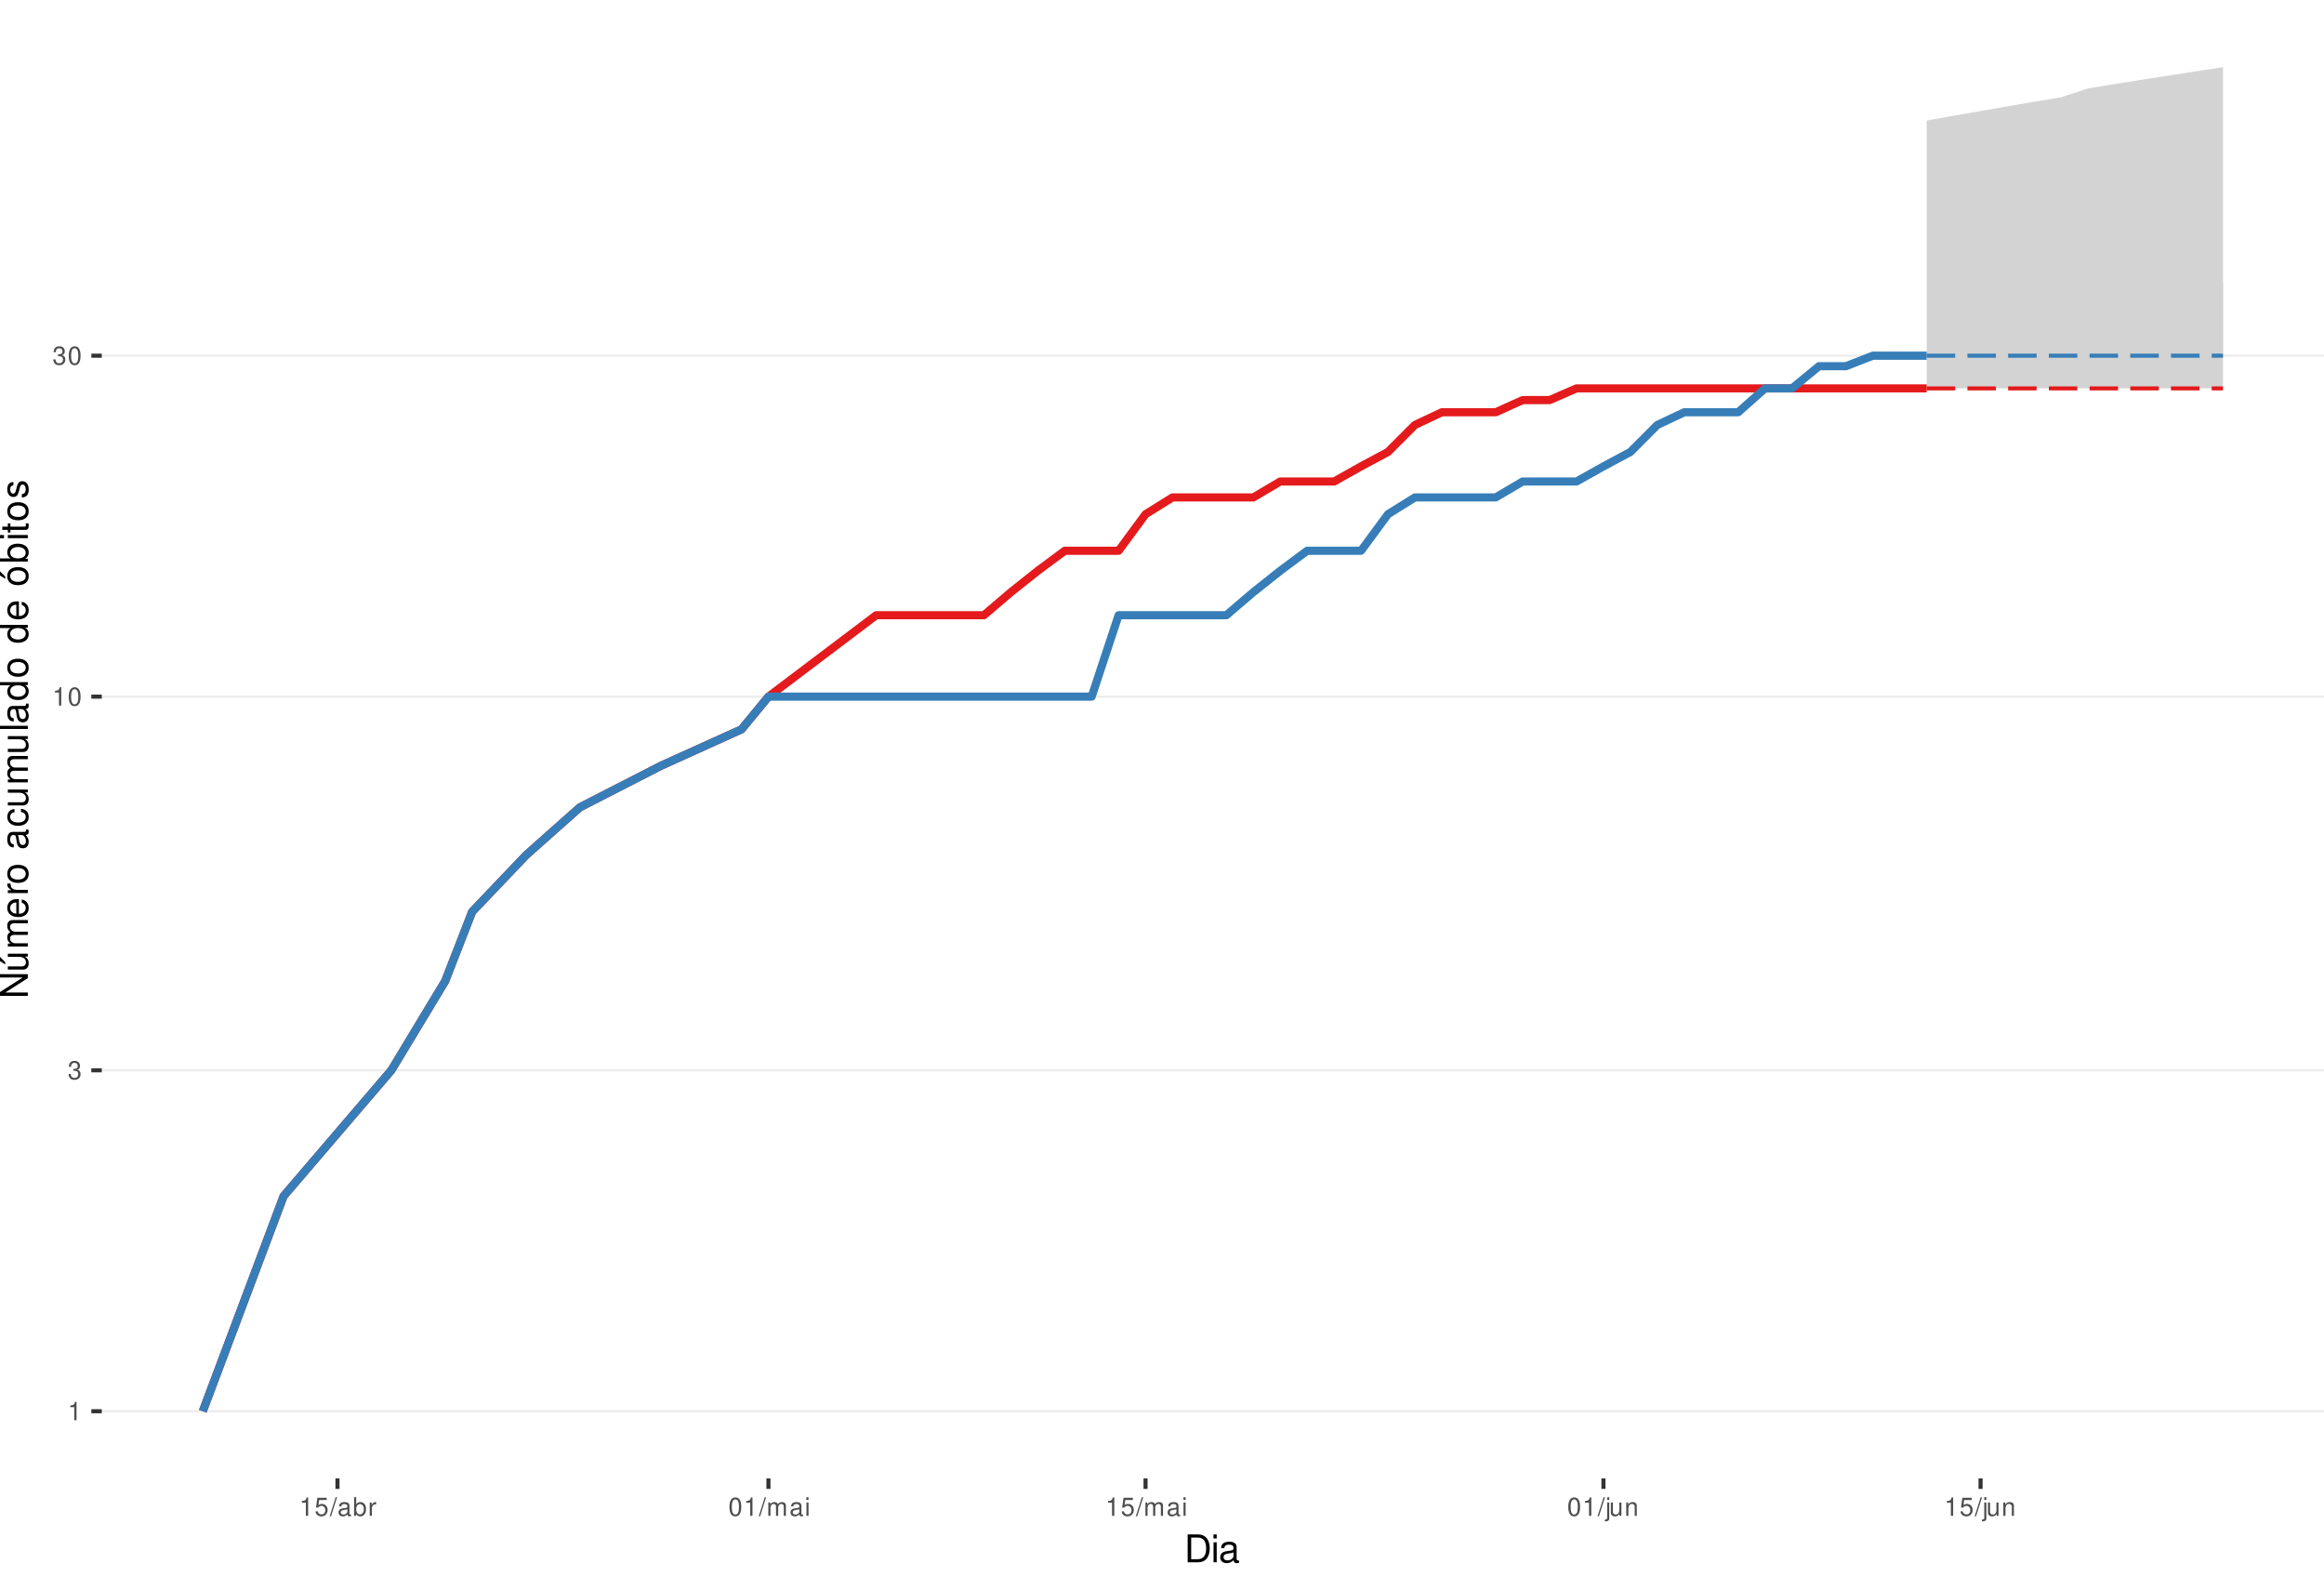
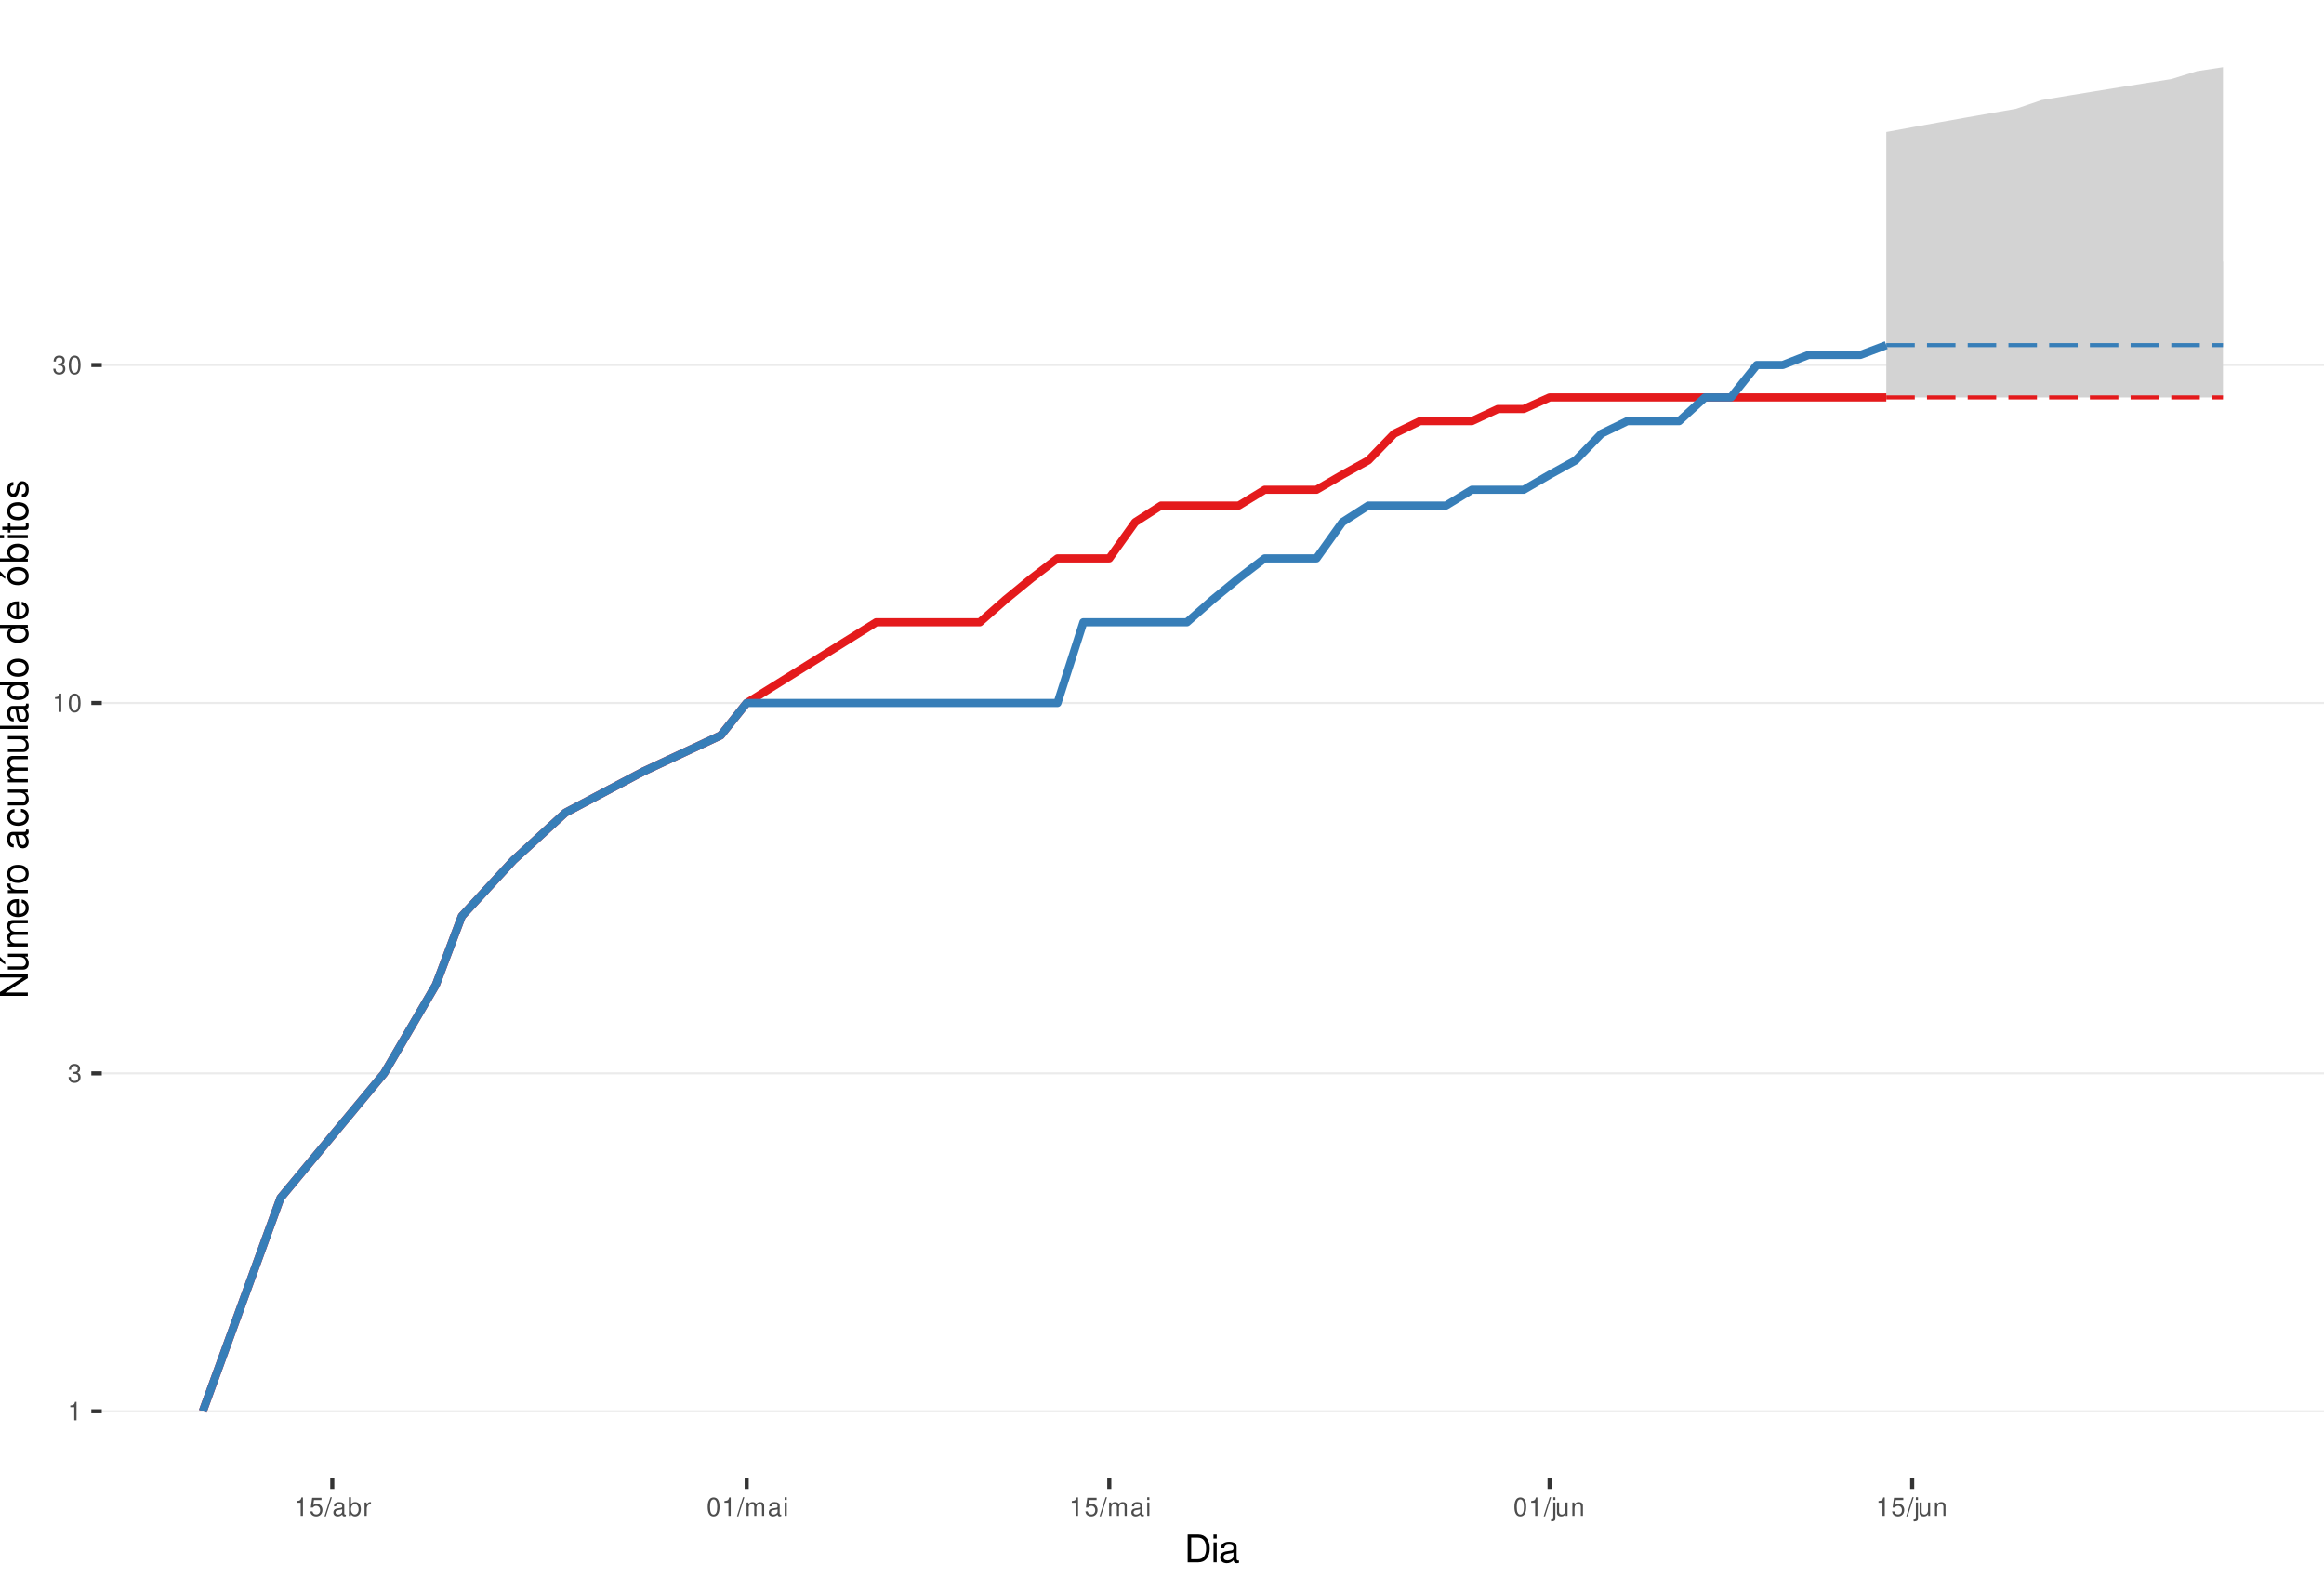
<svg xmlns="http://www.w3.org/2000/svg" xmlns:xlink="http://www.w3.org/1999/xlink" width="609pt" height="413pt" viewBox="0 0 609 413" version="1.1">
  <defs>
    <g>
      <symbol overflow="visible" id="glyph0-0">
        <path style="stroke:none;" d="" />
      </symbol>
      <symbol overflow="visible" id="glyph0-1">
        <path style="stroke:none;" d="M 1.719 -3.422 L 1.719 0 L 2.312 0 L 2.312 -4.812 L 1.922 -4.812 C 1.719 -4.078 1.578 -3.969 0.672 -3.859 L 0.672 -3.422 Z M 1.719 -3.422 " />
      </symbol>
      <symbol overflow="visible" id="glyph0-2">
        <path style="stroke:none;" d="M 1.469 -2.219 L 1.797 -2.219 C 2.422 -2.219 2.766 -1.922 2.766 -1.344 C 2.766 -0.734 2.406 -0.359 1.797 -0.359 C 1.156 -0.359 0.844 -0.688 0.797 -1.391 L 0.219 -1.391 C 0.234 -1.016 0.312 -0.766 0.422 -0.547 C 0.672 -0.078 1.125 0.156 1.766 0.156 C 2.75 0.156 3.375 -0.438 3.375 -1.344 C 3.375 -1.953 3.141 -2.297 2.562 -2.484 C 3.016 -2.672 3.234 -3 3.234 -3.484 C 3.234 -4.312 2.688 -4.812 1.797 -4.812 C 0.844 -4.812 0.328 -4.281 0.312 -3.266 L 0.906 -3.266 C 0.906 -3.547 0.938 -3.719 1 -3.875 C 1.141 -4.141 1.438 -4.297 1.797 -4.297 C 2.312 -4.297 2.625 -3.984 2.625 -3.469 C 2.625 -3.125 2.516 -2.922 2.25 -2.812 C 2.094 -2.75 1.875 -2.719 1.469 -2.703 Z M 1.469 -2.219 " />
      </symbol>
      <symbol overflow="visible" id="glyph0-3">
        <path style="stroke:none;" d="M 1.828 -4.812 C 1.391 -4.812 0.984 -4.609 0.75 -4.281 C 0.438 -3.859 0.281 -3.219 0.281 -2.328 C 0.281 -0.703 0.812 0.156 1.828 0.156 C 2.828 0.156 3.375 -0.703 3.375 -2.297 C 3.375 -3.219 3.234 -3.844 2.922 -4.281 C 2.672 -4.625 2.281 -4.812 1.828 -4.812 Z M 1.828 -4.297 C 2.469 -4.297 2.781 -3.641 2.781 -2.344 C 2.781 -0.969 2.469 -0.328 1.812 -0.328 C 1.203 -0.328 0.891 -1 0.891 -2.328 C 0.891 -3.641 1.203 -4.297 1.828 -4.297 Z M 1.828 -4.297 " />
      </symbol>
      <symbol overflow="visible" id="glyph0-4">
        <path style="stroke:none;" d="M 3.172 -4.719 L 0.734 -4.719 L 0.375 -2.156 L 0.922 -2.156 C 1.188 -2.469 1.422 -2.594 1.797 -2.594 C 2.422 -2.594 2.812 -2.156 2.812 -1.453 C 2.812 -0.781 2.422 -0.359 1.781 -0.359 C 1.266 -0.359 0.953 -0.625 0.812 -1.156 L 0.234 -1.156 C 0.312 -0.766 0.375 -0.578 0.516 -0.406 C 0.781 -0.047 1.266 0.156 1.797 0.156 C 2.75 0.156 3.422 -0.547 3.422 -1.531 C 3.422 -2.469 2.797 -3.109 1.891 -3.109 C 1.562 -3.109 1.297 -3.016 1.016 -2.828 L 1.203 -4.141 L 3.172 -4.141 Z M 3.172 -4.719 " />
      </symbol>
      <symbol overflow="visible" id="glyph0-5">
        <path style="stroke:none;" d="M 1.531 -4.859 L -0.047 0.141 L 0.312 0.141 L 1.891 -4.859 Z M 1.531 -4.859 " />
      </symbol>
      <symbol overflow="visible" id="glyph0-6">
        <path style="stroke:none;" d="M 3.562 -0.328 C 3.5 -0.312 3.469 -0.312 3.438 -0.312 C 3.25 -0.312 3.141 -0.406 3.141 -0.578 L 3.141 -2.641 C 3.141 -3.25 2.688 -3.594 1.828 -3.594 C 1.312 -3.594 0.906 -3.438 0.672 -3.188 C 0.516 -3 0.453 -2.797 0.438 -2.453 L 0.984 -2.453 C 1.031 -2.875 1.297 -3.078 1.812 -3.078 C 2.312 -3.078 2.594 -2.891 2.594 -2.562 L 2.594 -2.406 C 2.578 -2.172 2.469 -2.078 2.016 -2.031 C 1.219 -1.922 1.109 -1.891 0.891 -1.812 C 0.484 -1.641 0.281 -1.328 0.281 -0.875 C 0.281 -0.25 0.719 0.156 1.422 0.156 C 1.859 0.156 2.219 0 2.609 -0.359 C 2.656 0 2.828 0.156 3.188 0.156 C 3.297 0.156 3.375 0.141 3.562 0.094 Z M 2.594 -1.094 C 2.594 -0.906 2.531 -0.797 2.375 -0.641 C 2.141 -0.438 1.875 -0.328 1.547 -0.328 C 1.109 -0.328 0.859 -0.547 0.859 -0.891 C 0.859 -1.266 1.094 -1.438 1.703 -1.531 C 2.297 -1.609 2.406 -1.641 2.594 -1.719 Z M 2.594 -1.094 " />
      </symbol>
      <symbol overflow="visible" id="glyph0-7">
        <path style="stroke:none;" d="M 0.359 -4.859 L 0.359 0 L 0.859 0 L 0.859 -0.453 C 1.125 -0.047 1.484 0.156 1.969 0.156 C 2.875 0.156 3.484 -0.594 3.484 -1.75 C 3.484 -2.891 2.922 -3.594 1.984 -3.594 C 1.516 -3.594 1.172 -3.406 0.906 -3.016 L 0.906 -4.859 Z M 1.891 -3.062 C 2.5 -3.062 2.906 -2.531 2.906 -1.703 C 2.906 -0.906 2.484 -0.359 1.891 -0.359 C 1.297 -0.359 0.906 -0.906 0.906 -1.719 C 0.906 -2.531 1.297 -3.062 1.891 -3.062 Z M 1.891 -3.062 " />
      </symbol>
      <symbol overflow="visible" id="glyph0-8">
        <path style="stroke:none;" d="M 0.453 -3.484 L 0.453 0 L 1.016 0 L 1.016 -1.812 C 1.031 -2.656 1.375 -3.016 2.141 -3 L 2.141 -3.562 C 2.047 -3.578 1.984 -3.594 1.922 -3.594 C 1.562 -3.594 1.297 -3.375 0.969 -2.859 L 0.969 -3.484 Z M 0.453 -3.484 " />
      </symbol>
      <symbol overflow="visible" id="glyph0-9">
        <path style="stroke:none;" d="M 0.469 -3.484 L 0.469 0 L 1.031 0 L 1.031 -2.188 C 1.031 -2.703 1.391 -3.109 1.844 -3.109 C 2.25 -3.109 2.484 -2.844 2.484 -2.406 L 2.484 0 L 3.047 0 L 3.047 -2.188 C 3.047 -2.703 3.422 -3.109 3.875 -3.109 C 4.266 -3.109 4.516 -2.844 4.516 -2.406 L 4.516 0 L 5.078 0 L 5.078 -2.609 C 5.078 -3.234 4.719 -3.594 4.062 -3.594 C 3.594 -3.594 3.312 -3.453 2.984 -3.062 C 2.781 -3.422 2.5 -3.594 2.047 -3.594 C 1.578 -3.594 1.266 -3.422 0.984 -3 L 0.984 -3.484 Z M 0.469 -3.484 " />
      </symbol>
      <symbol overflow="visible" id="glyph0-10">
        <path style="stroke:none;" d="M 1 -3.484 L 0.453 -3.484 L 0.453 0 L 1 0 Z M 1 -4.859 L 0.438 -4.859 L 0.438 -4.156 L 1 -4.156 Z M 1 -4.859 " />
      </symbol>
      <symbol overflow="visible" id="glyph0-11">
        <path style="stroke:none;" d="M 0.469 -3.484 L 0.469 0.5 C 0.469 0.859 0.359 0.969 0.016 0.969 C -0.031 0.969 -0.047 0.969 -0.125 0.953 L -0.125 1.438 C -0.047 1.438 -0.016 1.453 0.062 1.453 C 0.688 1.453 1.016 1.203 1.016 0.719 L 1.016 -3.484 Z M 1.016 -4.859 L 0.469 -4.859 L 0.469 -4.156 L 1.016 -4.156 Z M 1.016 -4.859 " />
      </symbol>
      <symbol overflow="visible" id="glyph0-12">
        <path style="stroke:none;" d="M 3.203 0 L 3.203 -3.484 L 2.656 -3.484 L 2.656 -1.516 C 2.656 -0.797 2.281 -0.328 1.703 -0.328 C 1.266 -0.328 0.984 -0.594 0.984 -1.016 L 0.984 -3.484 L 0.438 -3.484 L 0.438 -0.797 C 0.438 -0.219 0.859 0.156 1.547 0.156 C 2.062 0.156 2.391 -0.031 2.703 -0.484 L 2.703 0 Z M 3.203 0 " />
      </symbol>
      <symbol overflow="visible" id="glyph0-13">
        <path style="stroke:none;" d="M 0.469 -3.484 L 0.469 0 L 1.031 0 L 1.031 -1.922 C 1.031 -2.641 1.391 -3.109 1.969 -3.109 C 2.406 -3.109 2.688 -2.828 2.688 -2.422 L 2.688 0 L 3.234 0 L 3.234 -2.641 C 3.234 -3.219 2.812 -3.594 2.141 -3.594 C 1.625 -3.594 1.281 -3.391 0.984 -2.906 L 0.984 -3.484 Z M 0.469 -3.484 " />
      </symbol>
      <symbol overflow="visible" id="glyph1-0">
        <path style="stroke:none;" d="" />
      </symbol>
      <symbol overflow="visible" id="glyph1-1">
        <path style="stroke:none;" d="M 0.891 0 L 3.703 0 C 5.547 0 6.672 -1.375 6.672 -3.656 C 6.672 -5.906 5.547 -7.297 3.703 -7.297 L 0.891 -7.297 Z M 1.812 -0.812 L 1.812 -6.469 L 3.547 -6.469 C 4.984 -6.469 5.734 -5.5 5.734 -3.641 C 5.734 -1.797 4.984 -0.812 3.547 -0.812 Z M 1.812 -0.812 " />
      </symbol>
      <symbol overflow="visible" id="glyph1-2">
        <path style="stroke:none;" d="M 1.5 -5.234 L 0.672 -5.234 L 0.672 0 L 1.5 0 Z M 1.5 -7.297 L 0.656 -7.297 L 0.656 -6.234 L 1.5 -6.234 Z M 1.5 -7.297 " />
      </symbol>
      <symbol overflow="visible" id="glyph1-3">
        <path style="stroke:none;" d="M 5.344 -0.484 C 5.266 -0.469 5.219 -0.469 5.172 -0.469 C 4.875 -0.469 4.719 -0.625 4.719 -0.875 L 4.719 -3.953 C 4.719 -4.891 4.047 -5.391 2.75 -5.391 C 1.984 -5.391 1.375 -5.172 1.016 -4.781 C 0.766 -4.516 0.672 -4.203 0.656 -3.688 L 1.484 -3.688 C 1.562 -4.328 1.938 -4.625 2.719 -4.625 C 3.484 -4.625 3.891 -4.344 3.891 -3.844 L 3.891 -3.625 C 3.875 -3.266 3.703 -3.125 3.016 -3.047 C 1.844 -2.891 1.656 -2.844 1.344 -2.719 C 0.734 -2.453 0.422 -2 0.422 -1.312 C 0.422 -0.375 1.078 0.234 2.141 0.234 C 2.797 0.234 3.328 0 3.922 -0.547 C 3.984 0 4.234 0.234 4.781 0.234 C 4.953 0.234 5.062 0.203 5.344 0.141 Z M 3.891 -1.656 C 3.891 -1.375 3.812 -1.203 3.562 -0.969 C 3.219 -0.656 2.812 -0.5 2.312 -0.5 C 1.672 -0.5 1.297 -0.812 1.297 -1.344 C 1.297 -1.891 1.656 -2.172 2.547 -2.297 C 3.438 -2.422 3.609 -2.453 3.891 -2.594 Z M 3.891 -1.656 " />
      </symbol>
      <symbol overflow="visible" id="glyph2-0">
        <path style="stroke:none;" d="" />
      </symbol>
      <symbol overflow="visible" id="glyph2-1">
        <path style="stroke:none;" d="M -7.297 -6.453 L -7.297 -5.578 L -1.328 -5.578 L -7.297 -1.766 L -7.297 -0.766 L 0 -0.766 L 0 -1.641 L -5.906 -1.641 L 0 -5.406 L 0 -6.453 Z M -7.297 -6.453 " />
      </symbol>
      <symbol overflow="visible" id="glyph2-2">
        <path style="stroke:none;" d="M 0 -4.812 L -5.234 -4.812 L -5.234 -3.984 L -2.266 -3.984 C -1.203 -3.984 -0.5 -3.438 -0.5 -2.562 C -0.5 -1.906 -0.906 -1.484 -1.531 -1.484 L -5.234 -1.484 L -5.234 -0.656 L -1.203 -0.656 C -0.328 -0.656 0.234 -1.297 0.234 -2.312 C 0.234 -3.094 -0.047 -3.578 -0.734 -4.062 L 0 -4.062 Z M -7.406 -2.953 L -5.922 -2 L -5.922 -2.594 L -7.406 -4.094 Z M -7.406 -2.953 " />
      </symbol>
      <symbol overflow="visible" id="glyph2-3">
        <path style="stroke:none;" d="M -5.234 -0.703 L 0 -0.703 L 0 -1.547 L -3.297 -1.547 C -4.047 -1.547 -4.656 -2.094 -4.656 -2.766 C -4.656 -3.391 -4.281 -3.734 -3.609 -3.734 L 0 -3.734 L 0 -4.578 L -3.297 -4.578 C -4.047 -4.578 -4.656 -5.125 -4.656 -5.812 C -4.656 -6.422 -4.266 -6.781 -3.609 -6.781 L 0 -6.781 L 0 -7.625 L -3.938 -7.625 C -4.875 -7.625 -5.391 -7.078 -5.391 -6.094 C -5.391 -5.406 -5.188 -4.984 -4.594 -4.484 C -5.156 -4.188 -5.391 -3.766 -5.391 -3.078 C -5.391 -2.375 -5.125 -1.906 -4.5 -1.469 L -5.234 -1.469 Z M -5.234 -0.703 " />
      </symbol>
      <symbol overflow="visible" id="glyph2-4">
        <path style="stroke:none;" d="M -2.344 -5.125 C -3.141 -5.125 -3.625 -5.062 -4.016 -4.922 C -4.875 -4.578 -5.391 -3.781 -5.391 -2.797 C -5.391 -1.344 -4.281 -0.406 -2.547 -0.406 C -0.812 -0.406 0.234 -1.297 0.234 -2.781 C 0.234 -3.984 -0.453 -4.812 -1.594 -5.016 L -1.594 -4.188 C -0.906 -3.953 -0.547 -3.484 -0.547 -2.812 C -0.547 -2.281 -0.781 -1.828 -1.219 -1.547 C -1.516 -1.344 -1.812 -1.281 -2.344 -1.266 Z M -3.016 -1.297 C -3.984 -1.359 -4.625 -1.953 -4.625 -2.797 C -4.625 -3.641 -3.953 -4.234 -3.016 -4.234 Z M -3.016 -1.297 " />
      </symbol>
      <symbol overflow="visible" id="glyph2-5">
        <path style="stroke:none;" d="M -5.234 -0.688 L 0 -0.688 L 0 -1.531 L -2.719 -1.531 C -3.984 -1.547 -4.547 -2.062 -4.516 -3.203 L -5.359 -3.203 C -5.375 -3.062 -5.391 -2.984 -5.391 -2.891 C -5.391 -2.344 -5.062 -1.938 -4.297 -1.453 L -5.234 -1.453 Z M -5.234 -0.688 " />
      </symbol>
      <symbol overflow="visible" id="glyph2-6">
        <path style="stroke:none;" d="M -5.391 -2.719 C -5.391 -1.234 -4.344 -0.359 -2.578 -0.359 C -0.812 -0.359 0.234 -1.234 0.234 -2.734 C 0.234 -4.203 -0.812 -5.094 -2.547 -5.094 C -4.359 -5.094 -5.391 -4.234 -5.391 -2.719 Z M -4.625 -2.734 C -4.625 -3.672 -3.844 -4.234 -2.547 -4.234 C -1.312 -4.234 -0.547 -3.656 -0.547 -2.734 C -0.547 -1.797 -1.312 -1.234 -2.578 -1.234 C -3.844 -1.234 -4.625 -1.797 -4.625 -2.734 Z M -4.625 -2.734 " />
      </symbol>
      <symbol overflow="visible" id="glyph2-7">
        <path style="stroke:none;" d="" />
      </symbol>
      <symbol overflow="visible" id="glyph2-8">
        <path style="stroke:none;" d="M -0.484 -5.344 C -0.469 -5.266 -0.469 -5.219 -0.469 -5.172 C -0.469 -4.875 -0.625 -4.719 -0.875 -4.719 L -3.953 -4.719 C -4.891 -4.719 -5.391 -4.047 -5.391 -2.75 C -5.391 -1.984 -5.172 -1.375 -4.781 -1.016 C -4.516 -0.766 -4.203 -0.672 -3.688 -0.656 L -3.688 -1.484 C -4.328 -1.562 -4.625 -1.938 -4.625 -2.719 C -4.625 -3.484 -4.344 -3.891 -3.844 -3.891 L -3.625 -3.891 C -3.266 -3.875 -3.125 -3.703 -3.047 -3.016 C -2.891 -1.844 -2.844 -1.656 -2.719 -1.344 C -2.453 -0.734 -2 -0.422 -1.312 -0.422 C -0.375 -0.422 0.234 -1.078 0.234 -2.141 C 0.234 -2.797 0 -3.328 -0.547 -3.922 C 0 -3.984 0.234 -4.234 0.234 -4.781 C 0.234 -4.953 0.203 -5.062 0.141 -5.344 Z M -1.656 -3.891 C -1.375 -3.891 -1.203 -3.812 -0.969 -3.562 C -0.656 -3.219 -0.5 -2.812 -0.5 -2.312 C -0.5 -1.672 -0.812 -1.297 -1.344 -1.297 C -1.891 -1.297 -2.172 -1.656 -2.297 -2.547 C -2.422 -3.438 -2.453 -3.609 -2.594 -3.891 Z M -1.656 -3.891 " />
      </symbol>
      <symbol overflow="visible" id="glyph2-9">
        <path style="stroke:none;" d="M -3.484 -4.703 C -3.984 -4.672 -4.312 -4.562 -4.609 -4.359 C -5.094 -4 -5.391 -3.375 -5.391 -2.641 C -5.391 -1.219 -4.266 -0.312 -2.531 -0.312 C -0.844 -0.312 0.234 -1.203 0.234 -2.625 C 0.234 -3.875 -0.516 -4.672 -1.797 -4.766 L -1.797 -3.938 C -0.953 -3.797 -0.547 -3.359 -0.547 -2.656 C -0.547 -1.734 -1.297 -1.188 -2.531 -1.188 C -3.844 -1.188 -4.625 -1.719 -4.625 -2.625 C -4.625 -3.328 -4.203 -3.766 -3.484 -3.875 Z M -3.484 -4.703 " />
      </symbol>
      <symbol overflow="visible" id="glyph2-10">
        <path style="stroke:none;" d="M 0 -4.812 L -5.234 -4.812 L -5.234 -3.984 L -2.266 -3.984 C -1.203 -3.984 -0.5 -3.438 -0.5 -2.562 C -0.5 -1.906 -0.906 -1.484 -1.531 -1.484 L -5.234 -1.484 L -5.234 -0.656 L -1.203 -0.656 C -0.328 -0.656 0.234 -1.297 0.234 -2.312 C 0.234 -3.094 -0.047 -3.578 -0.734 -4.062 L 0 -4.062 Z M 0 -4.812 " />
      </symbol>
      <symbol overflow="visible" id="glyph2-11">
        <path style="stroke:none;" d="M -7.297 -1.516 L -7.297 -0.688 L 0 -0.688 L 0 -1.516 Z M -7.297 -1.516 " />
      </symbol>
      <symbol overflow="visible" id="glyph2-12">
        <path style="stroke:none;" d="M -7.297 -4.953 L -7.297 -4.125 L -4.578 -4.125 C -5.109 -3.766 -5.391 -3.203 -5.391 -2.516 C -5.391 -1.156 -4.297 -0.266 -2.625 -0.266 C -0.859 -0.266 0.234 -1.125 0.234 -2.547 C 0.234 -3.266 -0.047 -3.766 -0.688 -4.203 L 0 -4.203 L 0 -4.953 Z M -4.609 -2.656 C -4.609 -3.547 -3.812 -4.125 -2.562 -4.125 C -1.344 -4.125 -0.547 -3.547 -0.547 -2.656 C -0.547 -1.734 -1.359 -1.125 -2.578 -1.125 C -3.797 -1.125 -4.609 -1.734 -4.609 -2.656 Z M -4.609 -2.656 " />
      </symbol>
      <symbol overflow="visible" id="glyph2-13">
        <path style="stroke:none;" d="M -5.391 -2.719 C -5.391 -1.234 -4.344 -0.359 -2.578 -0.359 C -0.812 -0.359 0.234 -1.234 0.234 -2.734 C 0.234 -4.203 -0.812 -5.094 -2.547 -5.094 C -4.359 -5.094 -5.391 -4.234 -5.391 -2.719 Z M -4.625 -2.734 C -4.625 -3.672 -3.844 -4.234 -2.547 -4.234 C -1.312 -4.234 -0.547 -3.656 -0.547 -2.734 C -0.547 -1.797 -1.312 -1.234 -2.578 -1.234 C -3.844 -1.234 -4.625 -1.797 -4.625 -2.734 Z M -7.406 -2.984 L -5.922 -2.016 L -5.922 -2.625 L -7.406 -4.109 Z M -7.406 -2.984 " />
      </symbol>
      <symbol overflow="visible" id="glyph2-14">
        <path style="stroke:none;" d="M -7.297 -0.547 L 0 -0.547 L 0 -1.297 L -0.672 -1.297 C -0.062 -1.688 0.234 -2.219 0.234 -2.953 C 0.234 -4.328 -0.906 -5.234 -2.641 -5.234 C -4.344 -5.234 -5.391 -4.375 -5.391 -2.984 C -5.391 -2.266 -5.125 -1.766 -4.531 -1.375 L -7.297 -1.375 Z M -4.609 -2.828 C -4.609 -3.766 -3.797 -4.359 -2.547 -4.359 C -1.359 -4.359 -0.547 -3.734 -0.547 -2.828 C -0.547 -1.938 -1.344 -1.375 -2.578 -1.375 C -3.812 -1.375 -4.609 -1.938 -4.609 -2.828 Z M -4.609 -2.828 " />
      </symbol>
      <symbol overflow="visible" id="glyph2-15">
        <path style="stroke:none;" d="M -5.234 -1.5 L -5.234 -0.672 L 0 -0.672 L 0 -1.5 Z M -7.297 -1.5 L -7.297 -0.656 L -6.234 -0.656 L -6.234 -1.5 Z M -7.297 -1.5 " />
      </symbol>
      <symbol overflow="visible" id="glyph2-16">
        <path style="stroke:none;" d="M -5.234 -2.547 L -5.234 -1.688 L -6.688 -1.688 L -6.688 -0.844 L -5.234 -0.844 L -5.234 -0.141 L -4.562 -0.141 L -4.562 -0.844 L -0.594 -0.844 C -0.062 -0.844 0.234 -1.203 0.234 -1.859 C 0.234 -2.078 0.203 -2.266 0.156 -2.547 L -0.547 -2.547 C -0.516 -2.422 -0.5 -2.312 -0.5 -2.141 C -0.5 -1.781 -0.594 -1.688 -0.969 -1.688 L -4.562 -1.688 L -4.562 -2.547 Z M -5.234 -2.547 " />
      </symbol>
      <symbol overflow="visible" id="glyph2-17">
        <path style="stroke:none;" d="M -3.781 -4.375 C -4.812 -4.375 -5.391 -3.688 -5.391 -2.484 C -5.391 -1.266 -4.766 -0.469 -3.797 -0.469 C -2.969 -0.469 -2.578 -0.891 -2.281 -2.125 L -2.094 -2.906 C -1.953 -3.484 -1.734 -3.719 -1.375 -3.719 C -0.875 -3.719 -0.547 -3.234 -0.547 -2.5 C -0.547 -2.047 -0.672 -1.672 -0.891 -1.453 C -1.047 -1.328 -1.188 -1.266 -1.562 -1.219 L -1.562 -0.344 C -0.344 -0.375 0.234 -1.062 0.234 -2.438 C 0.234 -3.75 -0.422 -4.594 -1.438 -4.594 C -2.203 -4.594 -2.641 -4.156 -2.891 -3.109 L -3.078 -2.312 C -3.234 -1.625 -3.453 -1.344 -3.828 -1.344 C -4.312 -1.344 -4.625 -1.766 -4.625 -2.453 C -4.625 -3.125 -4.328 -3.484 -3.781 -3.5 Z M -3.781 -4.375 " />
      </symbol>
    </g>
    <clipPath id="clip1">
      <path d="M 26.672 0 L 609 0 L 609 387.328 L 26.672 387.328 Z M 26.672 0 " />
    </clipPath>
    <clipPath id="clip2">
      <path d="M 26.672 369 L 609 369 L 609 370 L 26.672 370 Z M 26.672 369 " />
    </clipPath>
    <clipPath id="clip3">
-       <path d="M 26.672 280 L 609 280 L 609 281 L 26.672 281 Z M 26.672 280 " />
+       <path d="M 26.672 280 L 609 280 L 609 282 L 26.672 282 Z M 26.672 280 " />
    </clipPath>
    <clipPath id="clip4">
-       <path d="M 26.672 182 L 609 182 L 609 183 L 26.672 183 Z M 26.672 182 " />
+       <path d="M 26.672 183 L 609 183 L 609 185 L 26.672 185 Z M 26.672 183 " />
    </clipPath>
    <clipPath id="clip5">
-       <path d="M 26.672 92 L 609 92 L 609 94 L 26.672 94 Z M 26.672 92 " />
+       <path d="M 26.672 95 L 609 95 L 609 96 L 26.672 96 Z M 26.672 95 " />
    </clipPath>
  </defs>
  <g id="surface46">
    <rect x="0" y="0" width="609" height="413" style="fill:rgb(100%,100%,100%);fill-opacity:1;stroke:none;" />
    <rect x="0" y="0" width="609" height="413" style="fill:rgb(100%,100%,100%);fill-opacity:1;stroke:none;" />
    <path style="fill:none;stroke-width:1.067;stroke-linecap:round;stroke-linejoin:round;stroke:rgb(100%,100%,100%);stroke-opacity:1;stroke-miterlimit:10;" d="M 0 413 L 609 413 L 609 0 L 0 0 Z M 0 413 " />
    <g clip-path="url(#clip1)" clip-rule="nonzero">
      <path style=" stroke:none;fill-rule:nonzero;fill:rgb(100%,100%,100%);fill-opacity:1;" d="M 26.672 387.328 L 609 387.328 L 609 0 L 26.672 0 Z M 26.672 387.328 " />
    </g>
    <g clip-path="url(#clip2)" clip-rule="nonzero">
      <path style="fill:none;stroke-width:0.533;stroke-linecap:butt;stroke-linejoin:round;stroke:rgb(92.157%,92.157%,92.157%);stroke-opacity:1;stroke-miterlimit:10;" d="M 26.672 369.723 L 609 369.723 " />
    </g>
    <g clip-path="url(#clip3)" clip-rule="nonzero">
-       <path style="fill:none;stroke-width:0.533;stroke-linecap:butt;stroke-linejoin:round;stroke:rgb(92.157%,92.157%,92.157%);stroke-opacity:1;stroke-miterlimit:10;" d="M 26.672 280.398 L 609 280.398 " />
+       <path style="fill:none;stroke-width:0.533;stroke-linecap:butt;stroke-linejoin:round;stroke:rgb(92.157%,92.157%,92.157%);stroke-opacity:1;stroke-miterlimit:10;" d="M 26.672 281.191 L 609 281.191 " />
    </g>
    <g clip-path="url(#clip4)" clip-rule="nonzero">
-       <path style="fill:none;stroke-width:0.533;stroke-linecap:butt;stroke-linejoin:round;stroke:rgb(92.157%,92.157%,92.157%);stroke-opacity:1;stroke-miterlimit:10;" d="M 26.672 182.508 L 609 182.508 " />
+       <path style="fill:none;stroke-width:0.533;stroke-linecap:butt;stroke-linejoin:round;stroke:rgb(92.157%,92.157%,92.157%);stroke-opacity:1;stroke-miterlimit:10;" d="M 26.672 184.168 L 609 184.168 " />
    </g>
    <g clip-path="url(#clip5)" clip-rule="nonzero">
-       <path style="fill:none;stroke-width:0.533;stroke-linecap:butt;stroke-linejoin:round;stroke:rgb(92.157%,92.157%,92.157%);stroke-opacity:1;stroke-miterlimit:10;" d="M 26.672 93.184 L 609 93.184 " />
-     </g>
-     <path style=" stroke:none;fill-rule:nonzero;fill:rgb(82.745%,82.745%,82.745%);fill-opacity:1;" d="M 504.887 31.578 L 511.945 30.316 L 519.004 29.078 L 526.062 27.855 L 533.121 26.648 L 540.18 25.461 L 547.238 23.141 L 554.297 22 L 561.355 20.879 L 568.414 19.773 L 575.473 18.684 L 582.531 17.605 L 582.531 101.75 L 504.887 101.75 Z M 504.887 31.578 " />
-     <path style=" stroke:none;fill-rule:nonzero;fill:rgb(82.745%,82.745%,82.745%);fill-opacity:1;" d="M 504.887 93.184 L 511.945 90.516 L 519.004 87.938 L 526.062 87.938 L 533.121 85.434 L 540.18 83.008 L 547.238 80.648 L 554.297 78.359 L 561.355 78.359 L 568.414 76.133 L 575.473 73.965 L 582.531 73.965 L 582.531 93.184 Z M 504.887 93.184 " />
-     <path style="fill:none;stroke-width:2.134;stroke-linecap:butt;stroke-linejoin:round;stroke:rgb(89.412%,10.196%,10.98%);stroke-opacity:1;stroke-miterlimit:10;" d="M 53.141 369.723 L 74.316 313.367 L 102.551 280.398 L 116.668 257.008 L 123.727 238.863 L 137.844 224.043 L 151.961 211.508 L 173.137 200.652 L 194.312 191.074 L 201.371 182.508 L 229.605 161.176 L 257.84 161.176 L 264.898 155.148 L 271.957 149.539 L 279.016 144.293 L 293.129 144.293 L 300.188 134.715 L 307.246 130.32 L 328.422 130.32 L 335.48 126.148 L 349.598 126.148 L 356.656 122.184 L 363.715 118.402 L 370.773 111.328 L 377.832 108.008 L 391.949 108.008 L 399.008 104.816 L 406.066 104.816 L 413.125 101.75 L 504.887 101.75 " />
-     <path style="fill:none;stroke-width:1.067;stroke-linecap:butt;stroke-linejoin:round;stroke:rgb(89.412%,10.196%,10.98%);stroke-opacity:1;stroke-dasharray:7.469,3.201;stroke-miterlimit:10;" d="M 504.887 101.75 L 582.531 101.75 " />
-     <path style="fill:none;stroke-width:2.134;stroke-linecap:butt;stroke-linejoin:round;stroke:rgb(21.569%,49.412%,72.157%);stroke-opacity:1;stroke-miterlimit:10;" d="M 53.141 369.723 L 74.316 313.367 L 102.551 280.398 L 116.668 257.008 L 123.727 238.863 L 137.844 224.043 L 151.961 211.508 L 173.137 200.652 L 194.312 191.074 L 201.371 182.508 L 286.07 182.508 L 293.129 161.176 L 321.363 161.176 L 328.422 155.148 L 335.48 149.539 L 342.539 144.293 L 356.656 144.293 L 363.715 134.715 L 370.773 130.32 L 391.949 130.32 L 399.008 126.148 L 413.125 126.148 L 420.184 122.184 L 427.242 118.402 L 434.301 111.328 L 441.359 108.008 L 455.477 108.008 L 462.535 101.75 L 469.594 101.75 L 476.652 95.941 L 483.711 95.941 L 490.77 93.184 L 504.887 93.184 " />
-     <path style="fill:none;stroke-width:1.067;stroke-linecap:butt;stroke-linejoin:round;stroke:rgb(21.569%,49.412%,72.157%);stroke-opacity:1;stroke-dasharray:7.469,3.201;stroke-miterlimit:10;" d="M 504.887 93.184 L 582.531 93.184 " />
+       <path style="fill:none;stroke-width:0.533;stroke-linecap:butt;stroke-linejoin:round;stroke:rgb(92.157%,92.157%,92.157%);stroke-opacity:1;stroke-miterlimit:10;" d="M 26.672 95.633 L 609 95.633 " />
+     </g>
+     <path style=" stroke:none;fill-rule:nonzero;fill:rgb(82.745%,82.745%,82.745%);fill-opacity:1;" d="M 494.301 34.574 L 501.086 33.324 L 507.871 32.094 L 514.66 30.883 L 521.445 29.688 L 528.234 28.512 L 535.02 26.211 L 541.809 25.082 L 548.594 23.973 L 555.383 22.875 L 562.168 21.793 L 568.957 20.727 L 575.742 18.633 L 582.531 17.605 L 582.531 104.125 L 494.301 104.125 Z M 494.301 34.574 " />
+     <path style=" stroke:none;fill-rule:nonzero;fill:rgb(82.745%,82.745%,82.745%);fill-opacity:1;" d="M 494.301 90.434 L 501.086 87.953 L 507.871 85.547 L 514.66 83.211 L 521.445 83.211 L 528.234 80.941 L 535.02 78.734 L 541.809 76.582 L 548.594 74.492 L 555.383 72.449 L 562.168 72.449 L 568.957 70.461 L 575.742 68.52 L 582.531 68.52 L 582.531 90.434 Z M 494.301 90.434 " />
+     <path style="fill:none;stroke-width:2.134;stroke-linecap:butt;stroke-linejoin:round;stroke:rgb(89.412%,10.196%,10.98%);stroke-opacity:1;stroke-miterlimit:10;" d="M 53.141 369.723 L 73.5 313.863 L 100.648 281.191 L 114.223 258.008 L 121.012 240.023 L 134.586 225.332 L 148.16 212.91 L 168.52 202.148 L 188.883 192.656 L 195.668 184.168 L 229.605 163.023 L 256.754 163.023 L 263.539 157.051 L 270.328 151.492 L 277.113 146.289 L 290.688 146.289 L 297.473 136.801 L 304.262 132.441 L 324.621 132.441 L 331.41 128.309 L 344.984 128.309 L 351.77 124.375 L 358.559 120.629 L 365.344 113.617 L 372.133 110.324 L 385.707 110.324 L 392.492 107.164 L 399.281 107.164 L 406.066 104.125 L 494.301 104.125 " />
+     <path style="fill:none;stroke-width:1.067;stroke-linecap:butt;stroke-linejoin:round;stroke:rgb(89.412%,10.196%,10.98%);stroke-opacity:1;stroke-dasharray:7.469,3.201;stroke-miterlimit:10;" d="M 494.301 104.125 L 582.531 104.125 " />
+     <path style="fill:none;stroke-width:2.134;stroke-linecap:butt;stroke-linejoin:round;stroke:rgb(21.569%,49.412%,72.157%);stroke-opacity:1;stroke-miterlimit:10;" d="M 53.141 369.723 L 73.5 313.863 L 100.648 281.191 L 114.223 258.008 L 121.012 240.023 L 134.586 225.332 L 148.16 212.91 L 168.52 202.148 L 188.883 192.656 L 195.668 184.168 L 277.113 184.168 L 283.898 163.023 L 311.047 163.023 L 317.836 157.051 L 324.621 151.492 L 331.41 146.289 L 344.984 146.289 L 351.77 136.801 L 358.559 132.441 L 378.918 132.441 L 385.707 128.309 L 399.281 128.309 L 406.066 124.375 L 412.855 120.629 L 419.641 113.617 L 426.43 110.324 L 440.004 110.324 L 446.789 104.125 L 453.578 104.125 L 460.363 95.633 L 467.152 95.633 L 473.938 92.992 L 487.512 92.992 L 494.301 90.434 " />
+     <path style="fill:none;stroke-width:1.067;stroke-linecap:butt;stroke-linejoin:round;stroke:rgb(21.569%,49.412%,72.157%);stroke-opacity:1;stroke-dasharray:7.469,3.201;stroke-miterlimit:10;" d="M 494.301 90.434 L 582.531 90.434 " />
    <g style="fill:rgb(30.196%,30.196%,30.196%);fill-opacity:1;">
      <use xlink:href="#glyph0-1" x="17.738" y="372.07" />
    </g>
    <g style="fill:rgb(30.196%,30.196%,30.196%);fill-opacity:1;">
-       <use xlink:href="#glyph0-2" x="17.738" y="282.746" />
-     </g>
-     <g style="fill:rgb(30.196%,30.196%,30.196%);fill-opacity:1;">
-       <use xlink:href="#glyph0-1" x="13.738" y="184.855" />
-       <use xlink:href="#glyph0-3" x="17.738" y="184.855" />
-     </g>
-     <g style="fill:rgb(30.196%,30.196%,30.196%);fill-opacity:1;">
-       <use xlink:href="#glyph0-2" x="13.738" y="95.531" />
-       <use xlink:href="#glyph0-3" x="17.738" y="95.531" />
+       <use xlink:href="#glyph0-2" x="17.738" y="283.539" />
+     </g>
+     <g style="fill:rgb(30.196%,30.196%,30.196%);fill-opacity:1;">
+       <use xlink:href="#glyph0-1" x="13.738" y="186.516" />
+       <use xlink:href="#glyph0-3" x="17.738" y="186.516" />
+     </g>
+     <g style="fill:rgb(30.196%,30.196%,30.196%);fill-opacity:1;">
+       <use xlink:href="#glyph0-2" x="13.738" y="97.98" />
+       <use xlink:href="#glyph0-3" x="17.738" y="97.98" />
    </g>
    <path style="fill:none;stroke-width:1.067;stroke-linecap:butt;stroke-linejoin:round;stroke:rgb(20%,20%,20%);stroke-opacity:1;stroke-miterlimit:10;" d="M 23.93 369.723 L 26.672 369.723 " />
-     <path style="fill:none;stroke-width:1.067;stroke-linecap:butt;stroke-linejoin:round;stroke:rgb(20%,20%,20%);stroke-opacity:1;stroke-miterlimit:10;" d="M 23.93 280.398 L 26.672 280.398 " />
-     <path style="fill:none;stroke-width:1.067;stroke-linecap:butt;stroke-linejoin:round;stroke:rgb(20%,20%,20%);stroke-opacity:1;stroke-miterlimit:10;" d="M 23.93 182.508 L 26.672 182.508 " />
-     <path style="fill:none;stroke-width:1.067;stroke-linecap:butt;stroke-linejoin:round;stroke:rgb(20%,20%,20%);stroke-opacity:1;stroke-miterlimit:10;" d="M 23.93 93.184 L 26.672 93.184 " />
-     <path style="fill:none;stroke-width:1.067;stroke-linecap:butt;stroke-linejoin:round;stroke:rgb(20%,20%,20%);stroke-opacity:1;stroke-miterlimit:10;" d="M 88.434 390.07 L 88.434 387.328 " />
-     <path style="fill:none;stroke-width:1.067;stroke-linecap:butt;stroke-linejoin:round;stroke:rgb(20%,20%,20%);stroke-opacity:1;stroke-miterlimit:10;" d="M 201.371 390.07 L 201.371 387.328 " />
-     <path style="fill:none;stroke-width:1.067;stroke-linecap:butt;stroke-linejoin:round;stroke:rgb(20%,20%,20%);stroke-opacity:1;stroke-miterlimit:10;" d="M 300.188 390.07 L 300.188 387.328 " />
-     <path style="fill:none;stroke-width:1.067;stroke-linecap:butt;stroke-linejoin:round;stroke:rgb(20%,20%,20%);stroke-opacity:1;stroke-miterlimit:10;" d="M 420.184 390.07 L 420.184 387.328 " />
-     <path style="fill:none;stroke-width:1.067;stroke-linecap:butt;stroke-linejoin:round;stroke:rgb(20%,20%,20%);stroke-opacity:1;stroke-miterlimit:10;" d="M 519.004 390.07 L 519.004 387.328 " />
-     <g style="fill:rgb(30.196%,30.196%,30.196%);fill-opacity:1;">
-       <use xlink:href="#glyph0-1" x="78.434" y="397.109" />
-       <use xlink:href="#glyph0-4" x="82.434" y="397.109" />
-       <use xlink:href="#glyph0-5" x="86.434" y="397.109" />
-       <use xlink:href="#glyph0-6" x="88.434" y="397.109" />
-       <use xlink:href="#glyph0-7" x="92.434" y="397.109" />
-       <use xlink:href="#glyph0-8" x="96.434" y="397.109" />
-     </g>
-     <g style="fill:rgb(30.196%,30.196%,30.196%);fill-opacity:1;">
-       <use xlink:href="#glyph0-3" x="190.871" y="397.109" />
-       <use xlink:href="#glyph0-1" x="194.871" y="397.109" />
-       <use xlink:href="#glyph0-5" x="198.871" y="397.109" />
-       <use xlink:href="#glyph0-9" x="200.871" y="397.109" />
-       <use xlink:href="#glyph0-6" x="206.871" y="397.109" />
-       <use xlink:href="#glyph0-10" x="210.871" y="397.109" />
-     </g>
-     <g style="fill:rgb(30.196%,30.196%,30.196%);fill-opacity:1;">
-       <use xlink:href="#glyph0-1" x="289.688" y="397.109" />
-       <use xlink:href="#glyph0-4" x="293.688" y="397.109" />
-       <use xlink:href="#glyph0-5" x="297.688" y="397.109" />
-       <use xlink:href="#glyph0-9" x="299.688" y="397.109" />
-       <use xlink:href="#glyph0-6" x="305.688" y="397.109" />
-       <use xlink:href="#glyph0-10" x="309.688" y="397.109" />
-     </g>
-     <g style="fill:rgb(30.196%,30.196%,30.196%);fill-opacity:1;">
-       <use xlink:href="#glyph0-3" x="410.684" y="397.109" />
-       <use xlink:href="#glyph0-1" x="414.684" y="397.109" />
-       <use xlink:href="#glyph0-5" x="418.684" y="397.109" />
-       <use xlink:href="#glyph0-11" x="420.684" y="397.109" />
-       <use xlink:href="#glyph0-12" x="421.684" y="397.109" />
-       <use xlink:href="#glyph0-13" x="425.684" y="397.109" />
-     </g>
-     <g style="fill:rgb(30.196%,30.196%,30.196%);fill-opacity:1;">
-       <use xlink:href="#glyph0-1" x="509.504" y="397.109" />
-       <use xlink:href="#glyph0-4" x="513.504" y="397.109" />
-       <use xlink:href="#glyph0-5" x="517.504" y="397.109" />
-       <use xlink:href="#glyph0-11" x="519.504" y="397.109" />
-       <use xlink:href="#glyph0-12" x="520.504" y="397.109" />
-       <use xlink:href="#glyph0-13" x="524.504" y="397.109" />
+     <path style="fill:none;stroke-width:1.067;stroke-linecap:butt;stroke-linejoin:round;stroke:rgb(20%,20%,20%);stroke-opacity:1;stroke-miterlimit:10;" d="M 23.93 281.191 L 26.672 281.191 " />
+     <path style="fill:none;stroke-width:1.067;stroke-linecap:butt;stroke-linejoin:round;stroke:rgb(20%,20%,20%);stroke-opacity:1;stroke-miterlimit:10;" d="M 23.93 184.168 L 26.672 184.168 " />
+     <path style="fill:none;stroke-width:1.067;stroke-linecap:butt;stroke-linejoin:round;stroke:rgb(20%,20%,20%);stroke-opacity:1;stroke-miterlimit:10;" d="M 23.93 95.633 L 26.672 95.633 " />
+     <path style="fill:none;stroke-width:1.067;stroke-linecap:butt;stroke-linejoin:round;stroke:rgb(20%,20%,20%);stroke-opacity:1;stroke-miterlimit:10;" d="M 87.074 390.07 L 87.074 387.328 " />
+     <path style="fill:none;stroke-width:1.067;stroke-linecap:butt;stroke-linejoin:round;stroke:rgb(20%,20%,20%);stroke-opacity:1;stroke-miterlimit:10;" d="M 195.668 390.07 L 195.668 387.328 " />
+     <path style="fill:none;stroke-width:1.067;stroke-linecap:butt;stroke-linejoin:round;stroke:rgb(20%,20%,20%);stroke-opacity:1;stroke-miterlimit:10;" d="M 290.688 390.07 L 290.688 387.328 " />
+     <path style="fill:none;stroke-width:1.067;stroke-linecap:butt;stroke-linejoin:round;stroke:rgb(20%,20%,20%);stroke-opacity:1;stroke-miterlimit:10;" d="M 406.066 390.07 L 406.066 387.328 " />
+     <path style="fill:none;stroke-width:1.067;stroke-linecap:butt;stroke-linejoin:round;stroke:rgb(20%,20%,20%);stroke-opacity:1;stroke-miterlimit:10;" d="M 501.086 390.07 L 501.086 387.328 " />
+     <g style="fill:rgb(30.196%,30.196%,30.196%);fill-opacity:1;">
+       <use xlink:href="#glyph0-1" x="77.074" y="397.109" />
+       <use xlink:href="#glyph0-4" x="81.074" y="397.109" />
+       <use xlink:href="#glyph0-5" x="85.074" y="397.109" />
+       <use xlink:href="#glyph0-6" x="87.074" y="397.109" />
+       <use xlink:href="#glyph0-7" x="91.074" y="397.109" />
+       <use xlink:href="#glyph0-8" x="95.074" y="397.109" />
+     </g>
+     <g style="fill:rgb(30.196%,30.196%,30.196%);fill-opacity:1;">
+       <use xlink:href="#glyph0-3" x="185.168" y="397.109" />
+       <use xlink:href="#glyph0-1" x="189.168" y="397.109" />
+       <use xlink:href="#glyph0-5" x="193.168" y="397.109" />
+       <use xlink:href="#glyph0-9" x="195.168" y="397.109" />
+       <use xlink:href="#glyph0-6" x="201.168" y="397.109" />
+       <use xlink:href="#glyph0-10" x="205.168" y="397.109" />
+     </g>
+     <g style="fill:rgb(30.196%,30.196%,30.196%);fill-opacity:1;">
+       <use xlink:href="#glyph0-1" x="280.188" y="397.109" />
+       <use xlink:href="#glyph0-4" x="284.188" y="397.109" />
+       <use xlink:href="#glyph0-5" x="288.188" y="397.109" />
+       <use xlink:href="#glyph0-9" x="290.188" y="397.109" />
+       <use xlink:href="#glyph0-6" x="296.188" y="397.109" />
+       <use xlink:href="#glyph0-10" x="300.188" y="397.109" />
+     </g>
+     <g style="fill:rgb(30.196%,30.196%,30.196%);fill-opacity:1;">
+       <use xlink:href="#glyph0-3" x="396.566" y="397.109" />
+       <use xlink:href="#glyph0-1" x="400.566" y="397.109" />
+       <use xlink:href="#glyph0-5" x="404.566" y="397.109" />
+       <use xlink:href="#glyph0-11" x="406.566" y="397.109" />
+       <use xlink:href="#glyph0-12" x="407.566" y="397.109" />
+       <use xlink:href="#glyph0-13" x="411.566" y="397.109" />
+     </g>
+     <g style="fill:rgb(30.196%,30.196%,30.196%);fill-opacity:1;">
+       <use xlink:href="#glyph0-1" x="491.586" y="397.109" />
+       <use xlink:href="#glyph0-4" x="495.586" y="397.109" />
+       <use xlink:href="#glyph0-5" x="499.586" y="397.109" />
+       <use xlink:href="#glyph0-11" x="501.586" y="397.109" />
+       <use xlink:href="#glyph0-12" x="502.586" y="397.109" />
+       <use xlink:href="#glyph0-13" x="506.586" y="397.109" />
    </g>
    <g style="fill:rgb(0%,0%,0%);fill-opacity:1;">
      <use xlink:href="#glyph1-1" x="310.336" y="409.29" />
      <use xlink:href="#glyph1-2" x="317.336" y="409.29" />
      <use xlink:href="#glyph1-3" x="319.336" y="409.29" />
    </g>
    <g style="fill:rgb(0%,0%,0%);fill-opacity:1;">
      <use xlink:href="#glyph2-1" x="7.29" y="261.664" />
      <use xlink:href="#glyph2-2" x="7.29" y="254.664" />
      <use xlink:href="#glyph2-3" x="7.29" y="248.664" />
      <use xlink:href="#glyph2-4" x="7.29" y="240.664" />
      <use xlink:href="#glyph2-5" x="7.29" y="234.664" />
      <use xlink:href="#glyph2-6" x="7.29" y="231.664" />
      <use xlink:href="#glyph2-7" x="7.29" y="225.664" />
      <use xlink:href="#glyph2-8" x="7.29" y="222.664" />
      <use xlink:href="#glyph2-9" x="7.29" y="216.664" />
      <use xlink:href="#glyph2-10" x="7.29" y="211.664" />
      <use xlink:href="#glyph2-3" x="7.29" y="205.664" />
      <use xlink:href="#glyph2-10" x="7.29" y="197.664" />
      <use xlink:href="#glyph2-11" x="7.29" y="191.664" />
      <use xlink:href="#glyph2-8" x="7.29" y="189.664" />
      <use xlink:href="#glyph2-12" x="7.29" y="183.664" />
      <use xlink:href="#glyph2-6" x="7.29" y="177.664" />
      <use xlink:href="#glyph2-7" x="7.29" y="171.664" />
      <use xlink:href="#glyph2-12" x="7.29" y="168.664" />
      <use xlink:href="#glyph2-4" x="7.29" y="162.664" />
      <use xlink:href="#glyph2-7" x="7.29" y="156.664" />
      <use xlink:href="#glyph2-13" x="7.29" y="153.664" />
      <use xlink:href="#glyph2-14" x="7.29" y="147.664" />
      <use xlink:href="#glyph2-15" x="7.29" y="141.664" />
      <use xlink:href="#glyph2-16" x="7.29" y="139.664" />
      <use xlink:href="#glyph2-6" x="7.29" y="136.664" />
      <use xlink:href="#glyph2-17" x="7.29" y="130.664" />
    </g>
  </g>
</svg>
